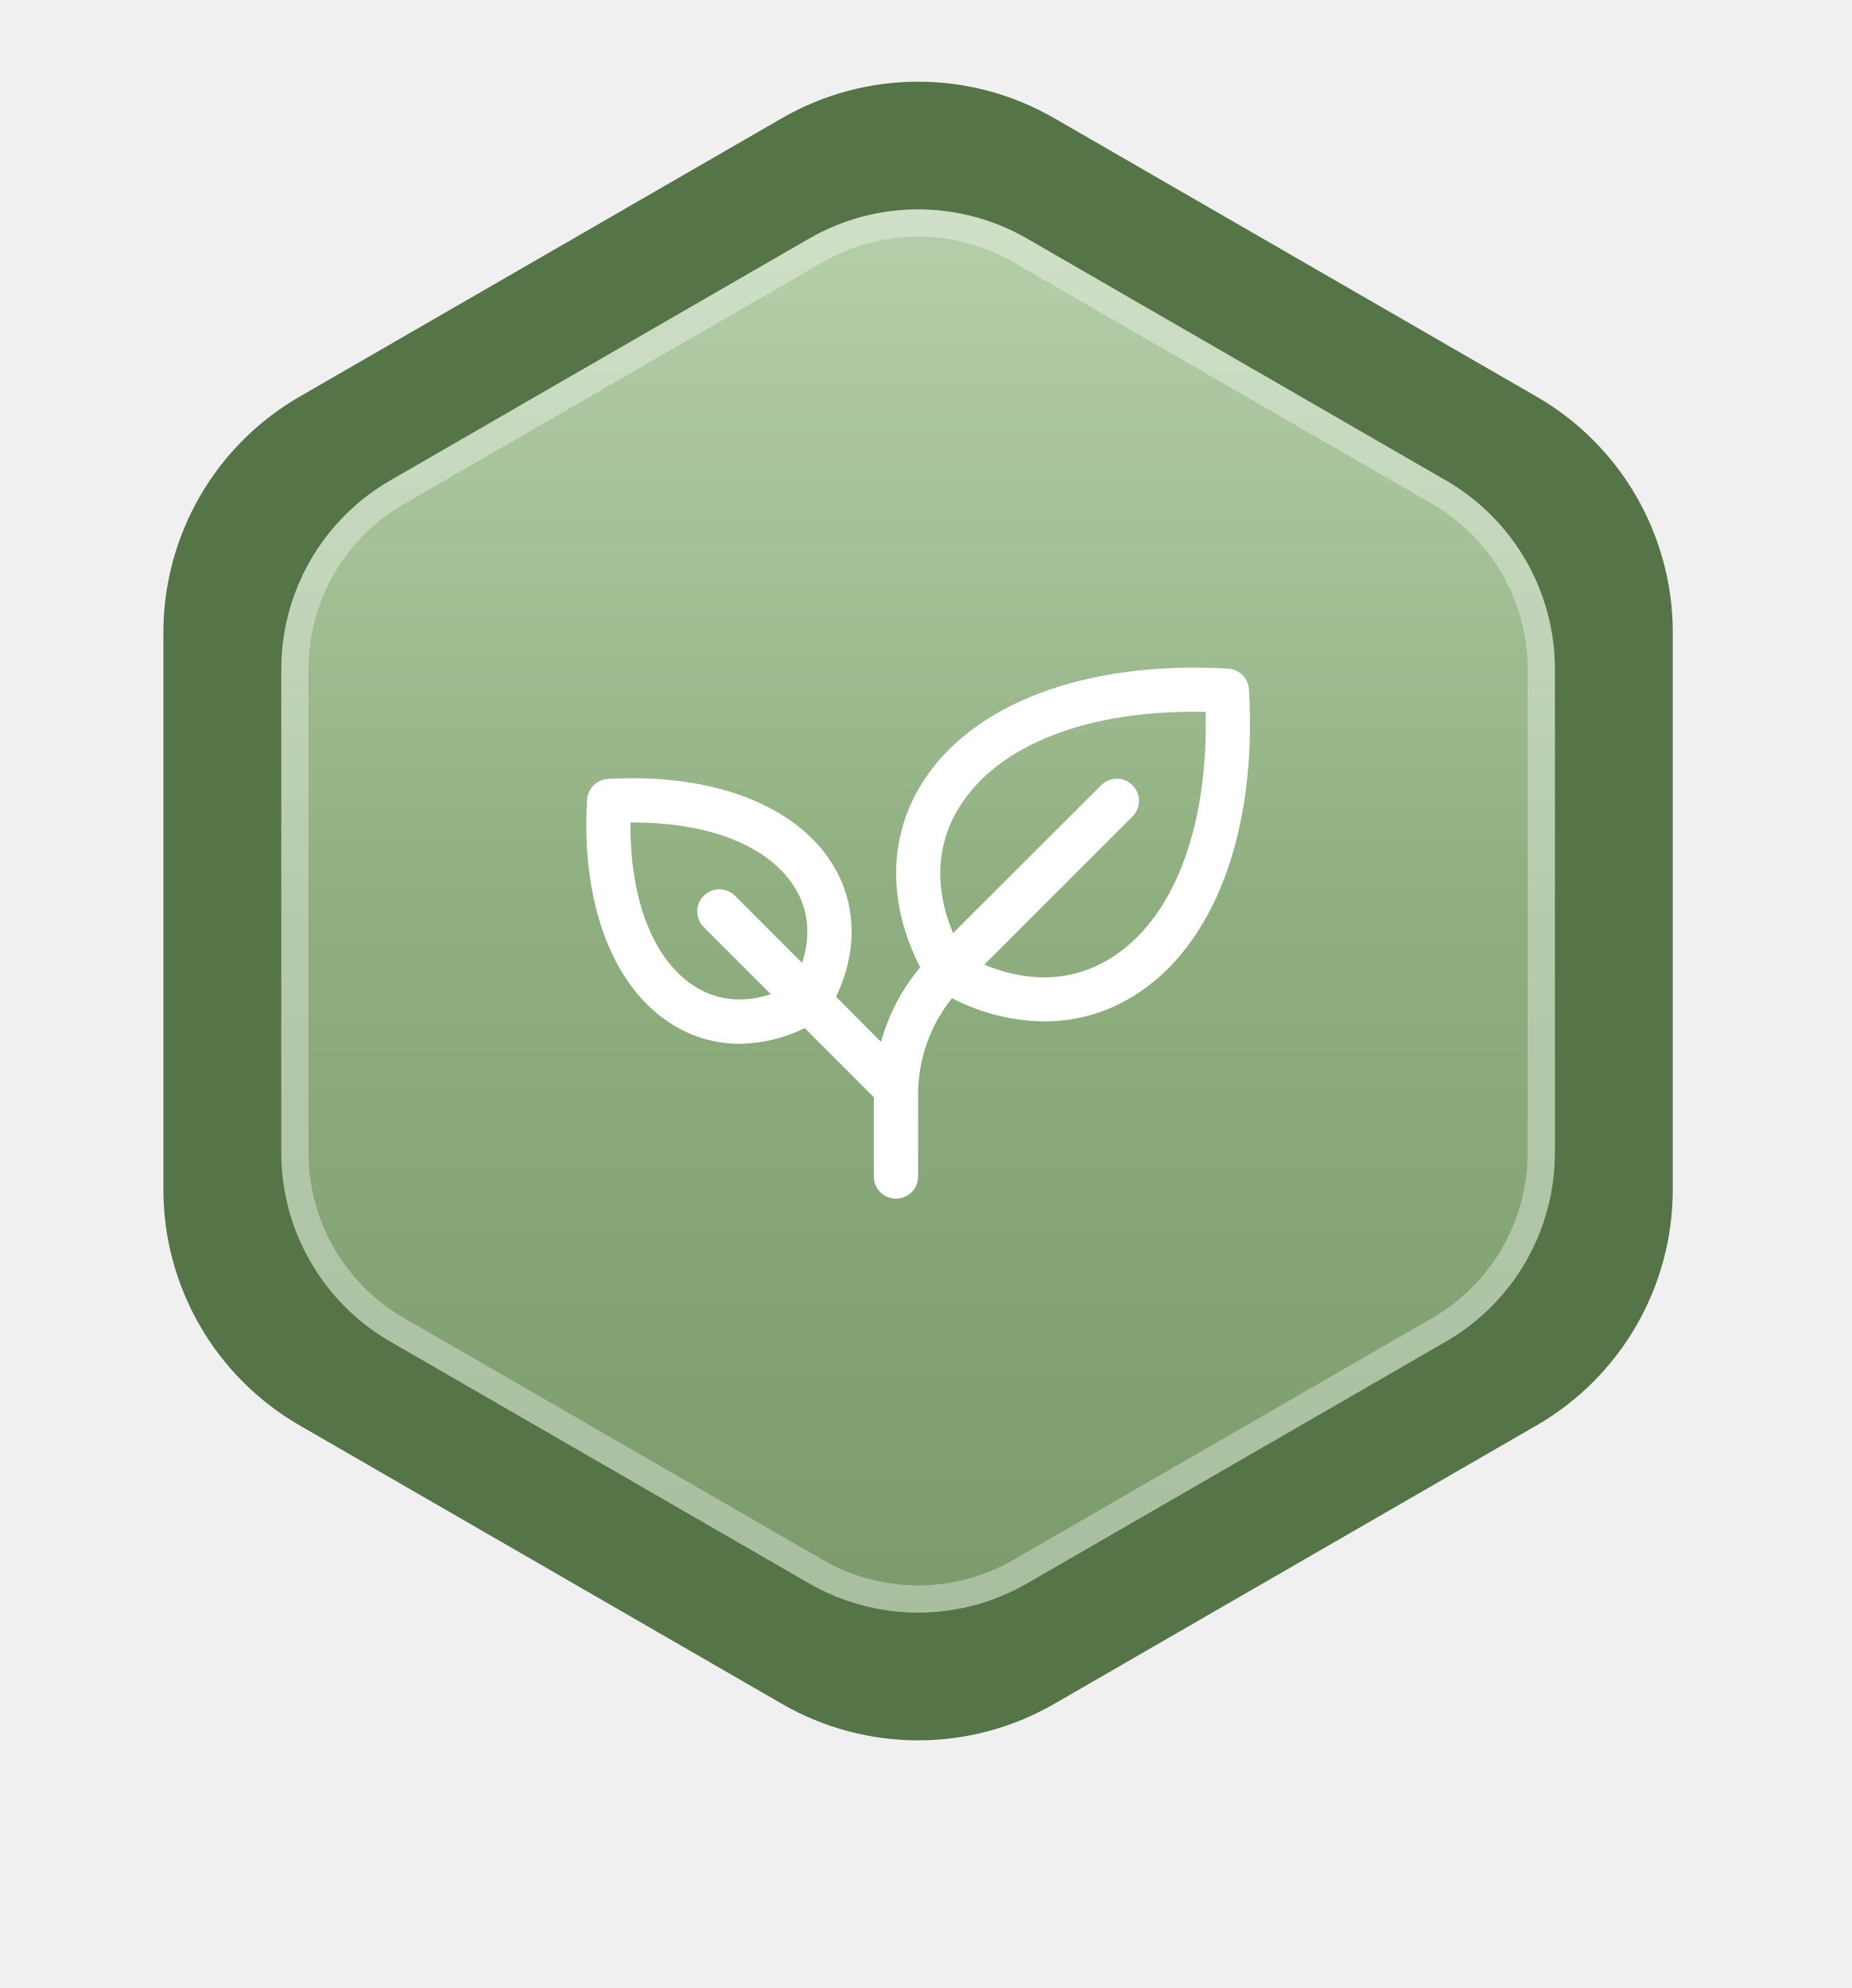
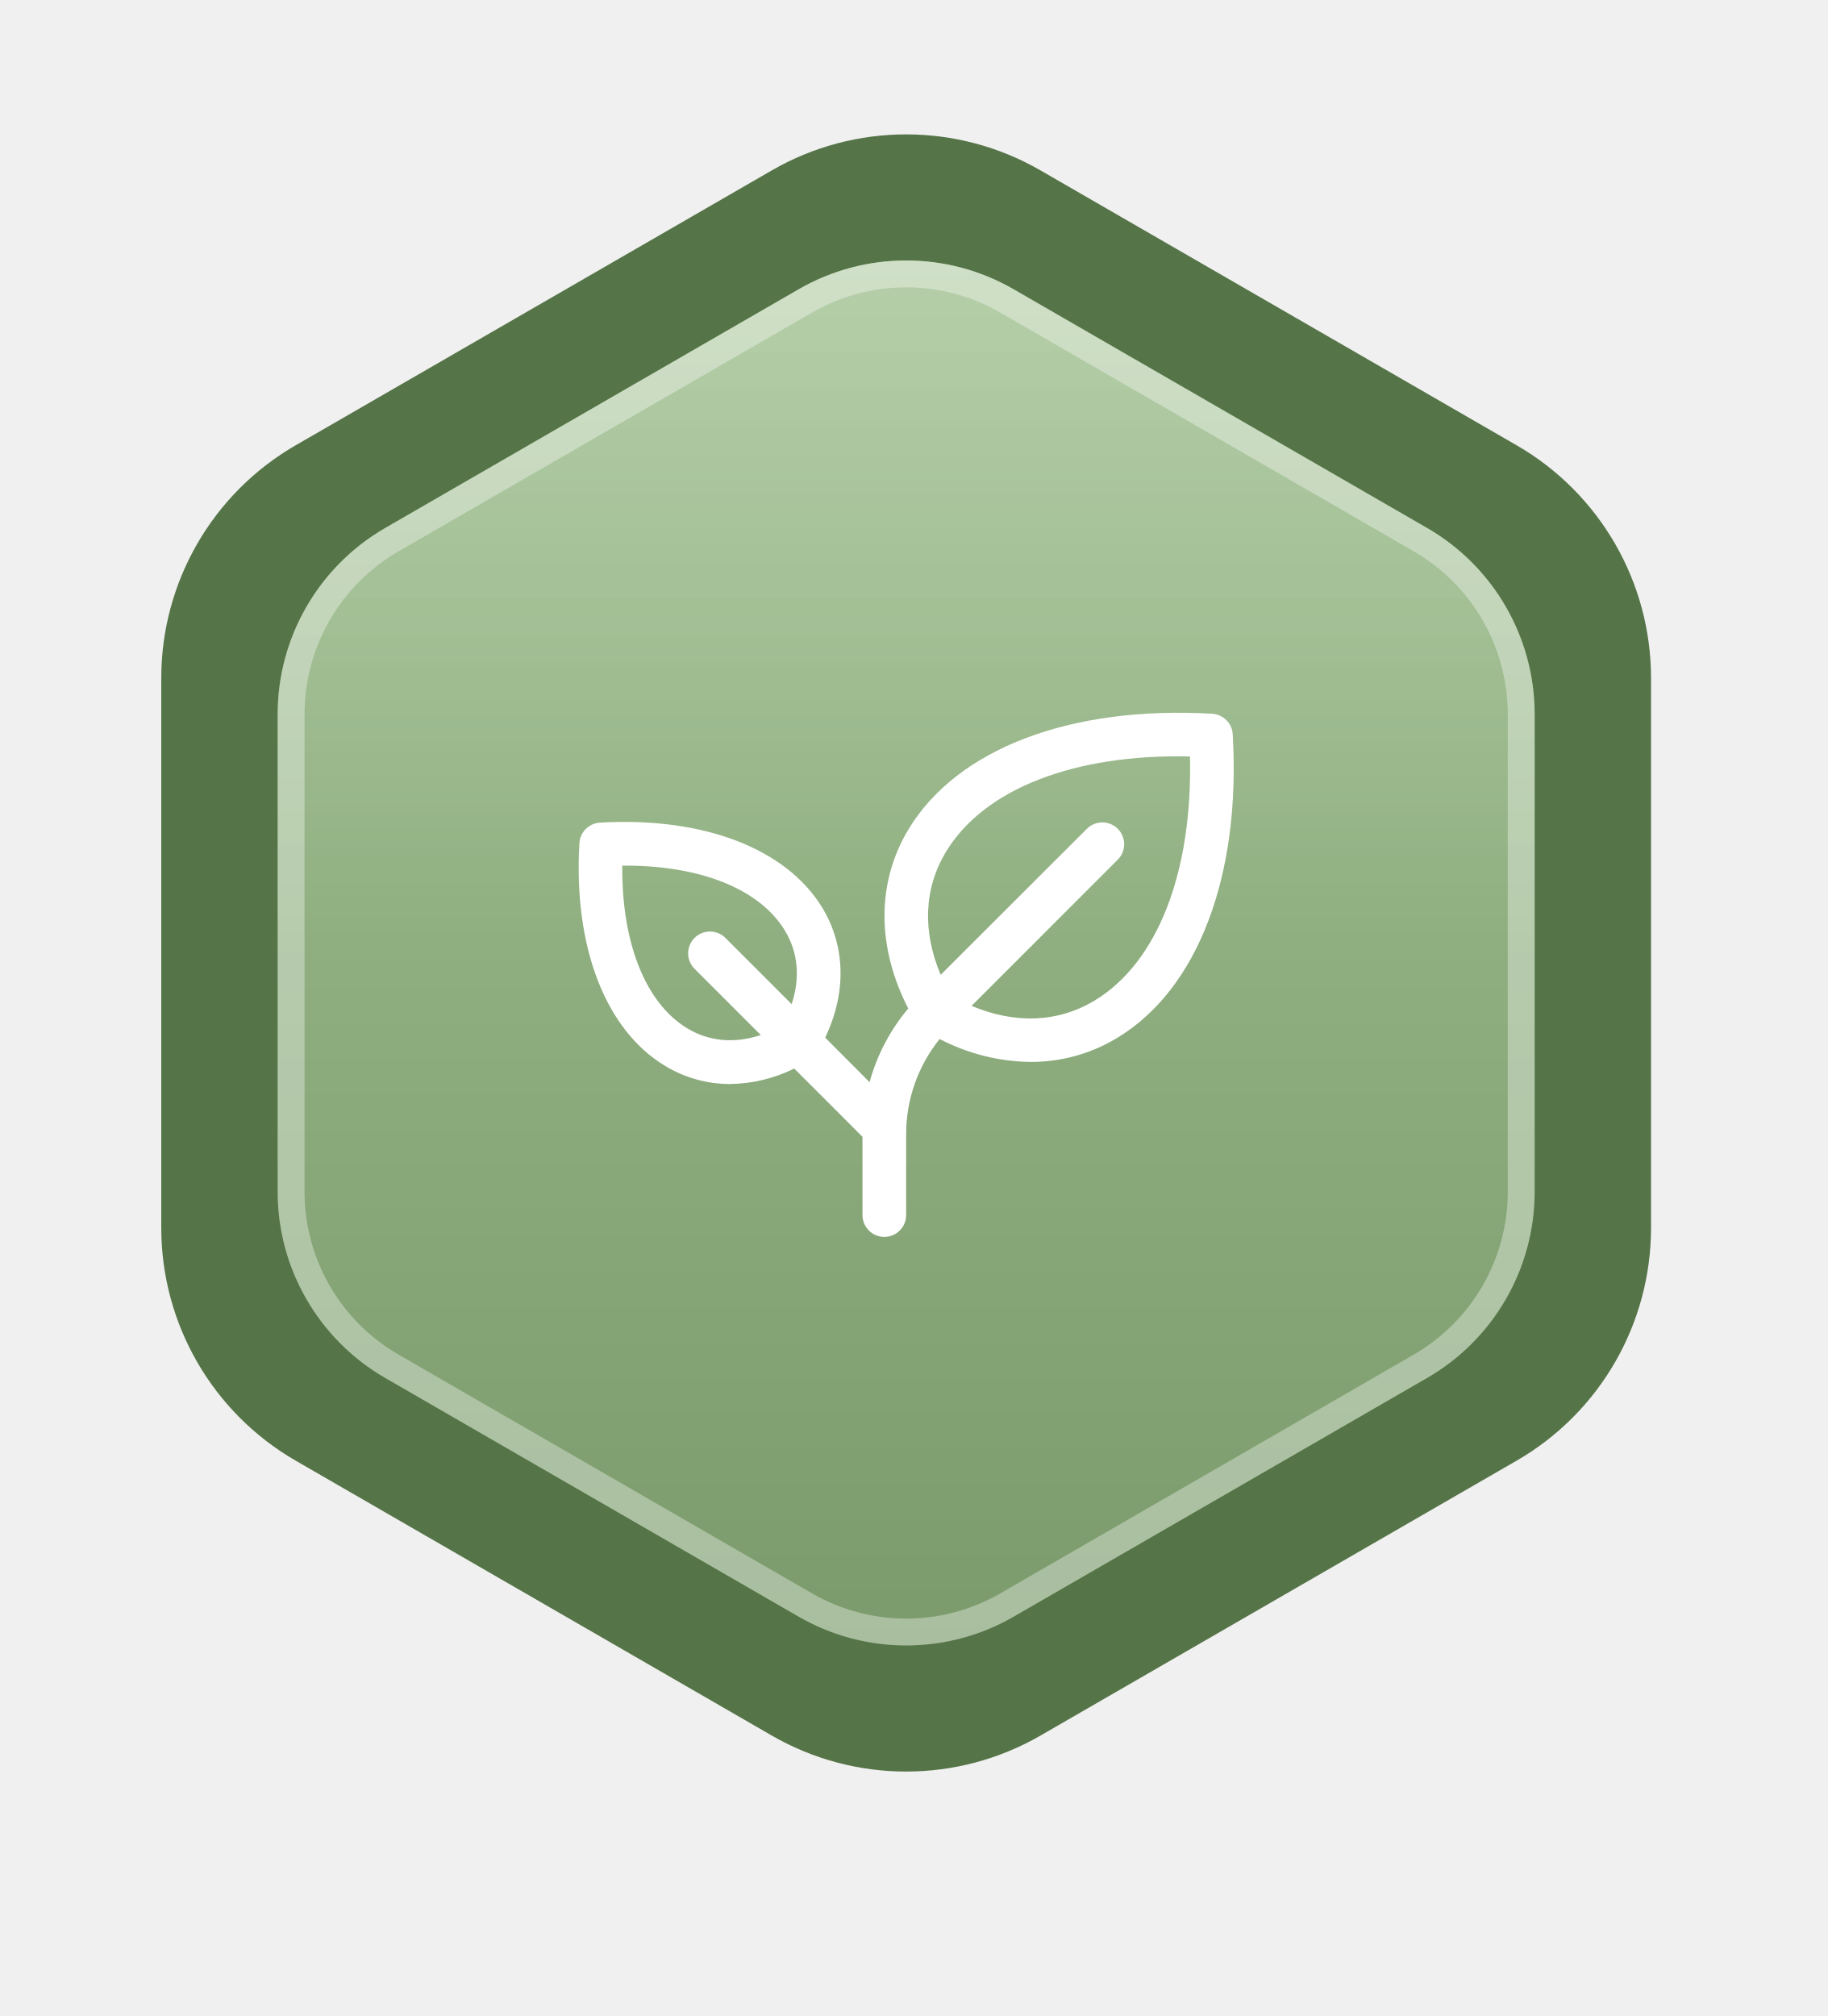
- <svg xmlns="http://www.w3.org/2000/svg" width="68" height="73" viewBox="0 0 68 73" fill="none">
+ <svg xmlns="http://www.w3.org/2000/svg" width="68" height="75" viewBox="0 -2 68 75" fill="none">
  <path d="M28.713 4.34C31.807 2.553 35.619 2.553 38.713 4.34L56.426 14.566C59.52 16.352 61.426 19.654 61.426 23.226V43.679C61.426 47.252 59.52 50.553 56.426 52.34L38.713 62.566C35.619 64.353 31.807 64.353 28.713 62.566L11 52.34C7.906 50.553 6 47.252 6 43.679V23.226C6 19.654 7.906 16.352 11 14.566L28.713 4.34Z" fill="#557447" />
  <path d="M29.713 8.762C32.188 7.333 35.238 7.333 37.713 8.762L53.096 17.643C55.571 19.073 57.096 21.714 57.096 24.572V42.334C57.096 45.192 55.571 47.833 53.096 49.262L37.713 58.144C35.238 59.572 32.188 59.572 29.713 58.144L14.33 49.262C11.855 47.833 10.33 45.192 10.33 42.334V24.572C10.33 21.714 11.855 19.073 14.33 17.643L29.713 8.762Z" fill="url(#coreFace)" />
  <path d="M29.963 9.195C32.283 7.855 35.142 7.855 37.463 9.195L52.846 18.077C55.166 19.417 56.596 21.893 56.596 24.572V42.334C56.596 45.013 55.166 47.489 52.846 48.829L37.463 57.711C35.215 59.009 32.461 59.049 30.182 57.832L29.963 57.711L14.58 48.829C12.26 47.489 10.83 45.013 10.83 42.334V24.572C10.83 21.893 12.26 19.417 14.58 18.077L29.963 9.195Z" stroke="white" stroke-opacity="0.35" />
  <path d="M29.713 8.762C32.188 7.333 35.238 7.333 37.713 8.762L53.096 17.643C55.571 19.073 57.096 21.714 57.096 24.572V42.334C57.096 45.192 55.571 47.833 53.096 49.262L37.713 58.144C35.238 59.572 32.188 59.572 29.713 58.144L14.33 49.262C11.855 47.833 10.33 45.192 10.33 42.334V24.572C10.33 21.714 11.855 19.073 14.33 17.643L29.713 8.762Z" fill="url(#coreShine)" />
-   <path d="M45.863 25.317C45.851 25.118 45.767 24.93 45.626 24.79C45.485 24.649 45.298 24.565 45.099 24.553C39.842 24.248 35.621 25.847 33.807 28.841C32.609 30.82 32.611 33.224 33.791 35.518C33.119 36.317 32.628 37.253 32.352 38.26L30.7 36.601C31.494 34.943 31.463 33.214 30.598 31.778C29.257 29.565 26.163 28.379 22.321 28.604C22.122 28.616 21.934 28.7 21.793 28.841C21.653 28.982 21.568 29.169 21.557 29.368C21.33 33.21 22.518 36.305 24.731 37.645C25.461 38.092 26.3 38.328 27.156 38.328C27.987 38.318 28.804 38.121 29.549 37.752L32.088 40.291V43.203C32.088 43.418 32.173 43.625 32.326 43.777C32.478 43.93 32.685 44.015 32.9 44.015C33.116 44.015 33.322 43.93 33.475 43.777C33.627 43.625 33.713 43.418 33.713 43.203V40.208C33.709 38.915 34.149 37.66 34.959 36.653C36.004 37.199 37.163 37.492 38.342 37.506C39.482 37.51 40.601 37.199 41.575 36.606C44.569 34.794 46.172 30.574 45.863 25.317ZM25.569 36.256C24.011 35.312 23.129 33.079 23.15 30.203C26.027 30.178 28.26 31.063 29.203 32.621C29.696 33.434 29.776 34.381 29.453 35.357L26.974 32.878C26.82 32.732 26.616 32.652 26.404 32.655C26.192 32.657 25.99 32.743 25.84 32.893C25.69 33.042 25.605 33.245 25.602 33.457C25.599 33.669 25.68 33.873 25.826 34.027L28.305 36.506C27.329 36.829 26.382 36.749 25.569 36.256ZM40.733 35.218C39.372 36.042 37.772 36.105 36.147 35.421L41.6 29.967C41.746 29.814 41.826 29.609 41.824 29.397C41.821 29.185 41.736 28.983 41.586 28.833C41.436 28.683 41.233 28.598 41.022 28.595C40.81 28.593 40.605 28.673 40.452 28.819L34.998 34.265C34.311 32.64 34.373 31.04 35.201 29.68C36.617 27.344 39.974 26.042 44.273 26.142C44.371 30.441 43.071 33.802 40.733 35.218Z" fill="white" />
+   <path d="M45.863 25.317C45.851 25.118 45.767 24.93 45.626 24.79C45.485 24.649 45.298 24.565 45.099 24.553C39.842 24.248 35.621 25.847 33.807 28.841C32.609 30.82 32.611 33.224 33.791 35.518C33.119 36.317 32.628 37.253 32.352 38.26L30.7 36.601C31.494 34.943 31.463 33.214 30.598 31.778C29.257 29.565 26.163 28.379 22.32 28.604C22.122 28.616 21.934 28.7 21.793 28.841C21.653 28.982 21.568 29.169 21.557 29.368C21.33 33.21 22.518 36.305 24.731 37.645C25.461 38.092 26.3 38.328 27.156 38.328C27.987 38.318 28.804 38.121 29.549 37.752L32.088 40.291V43.203C32.088 43.419 32.173 43.625 32.326 43.778C32.478 43.93 32.685 44.016 32.9 44.016C33.116 44.016 33.322 43.93 33.475 43.778C33.627 43.625 33.713 43.419 33.713 43.203V40.208C33.709 38.915 34.149 37.661 34.959 36.653C36.004 37.199 37.163 37.492 38.342 37.506C39.482 37.51 40.601 37.199 41.575 36.606C44.569 34.795 46.172 30.574 45.863 25.317ZM25.569 36.256C24.011 35.313 23.129 33.079 23.15 30.203C26.027 30.179 28.26 31.063 29.203 32.621C29.696 33.434 29.776 34.381 29.453 35.357L26.974 32.878C26.82 32.732 26.616 32.652 26.404 32.655C26.192 32.657 25.99 32.743 25.84 32.893C25.69 33.042 25.605 33.245 25.602 33.457C25.599 33.669 25.68 33.873 25.826 34.027L28.305 36.506C27.329 36.829 26.382 36.749 25.569 36.256ZM40.733 35.218C39.372 36.042 37.772 36.105 36.147 35.421L41.6 29.967C41.746 29.814 41.826 29.609 41.824 29.397C41.821 29.186 41.736 28.983 41.586 28.833C41.436 28.683 41.233 28.598 41.022 28.595C40.81 28.593 40.605 28.673 40.452 28.819L34.998 34.266C34.311 32.641 34.373 31.04 35.201 29.68C36.617 27.344 39.974 26.042 44.273 26.142C44.371 30.441 43.071 33.802 40.733 35.218Z" fill="white" />
  <defs>
    <linearGradient id="coreFace" x1="33.713" y1="6.453" x2="33.713" y2="60.453" gradientUnits="userSpaceOnUse">
      <stop stop-color="#A3C394" />
      <stop offset="1" stop-color="#7A9A6B" />
    </linearGradient>
    <linearGradient id="coreShine" x1="33.713" y1="6.453" x2="33.713" y2="60.453" gradientUnits="userSpaceOnUse">
      <stop stop-color="white" stop-opacity="0.22" />
      <stop offset="0.5" stop-color="white" stop-opacity="0" />
    </linearGradient>
  </defs>
</svg>
